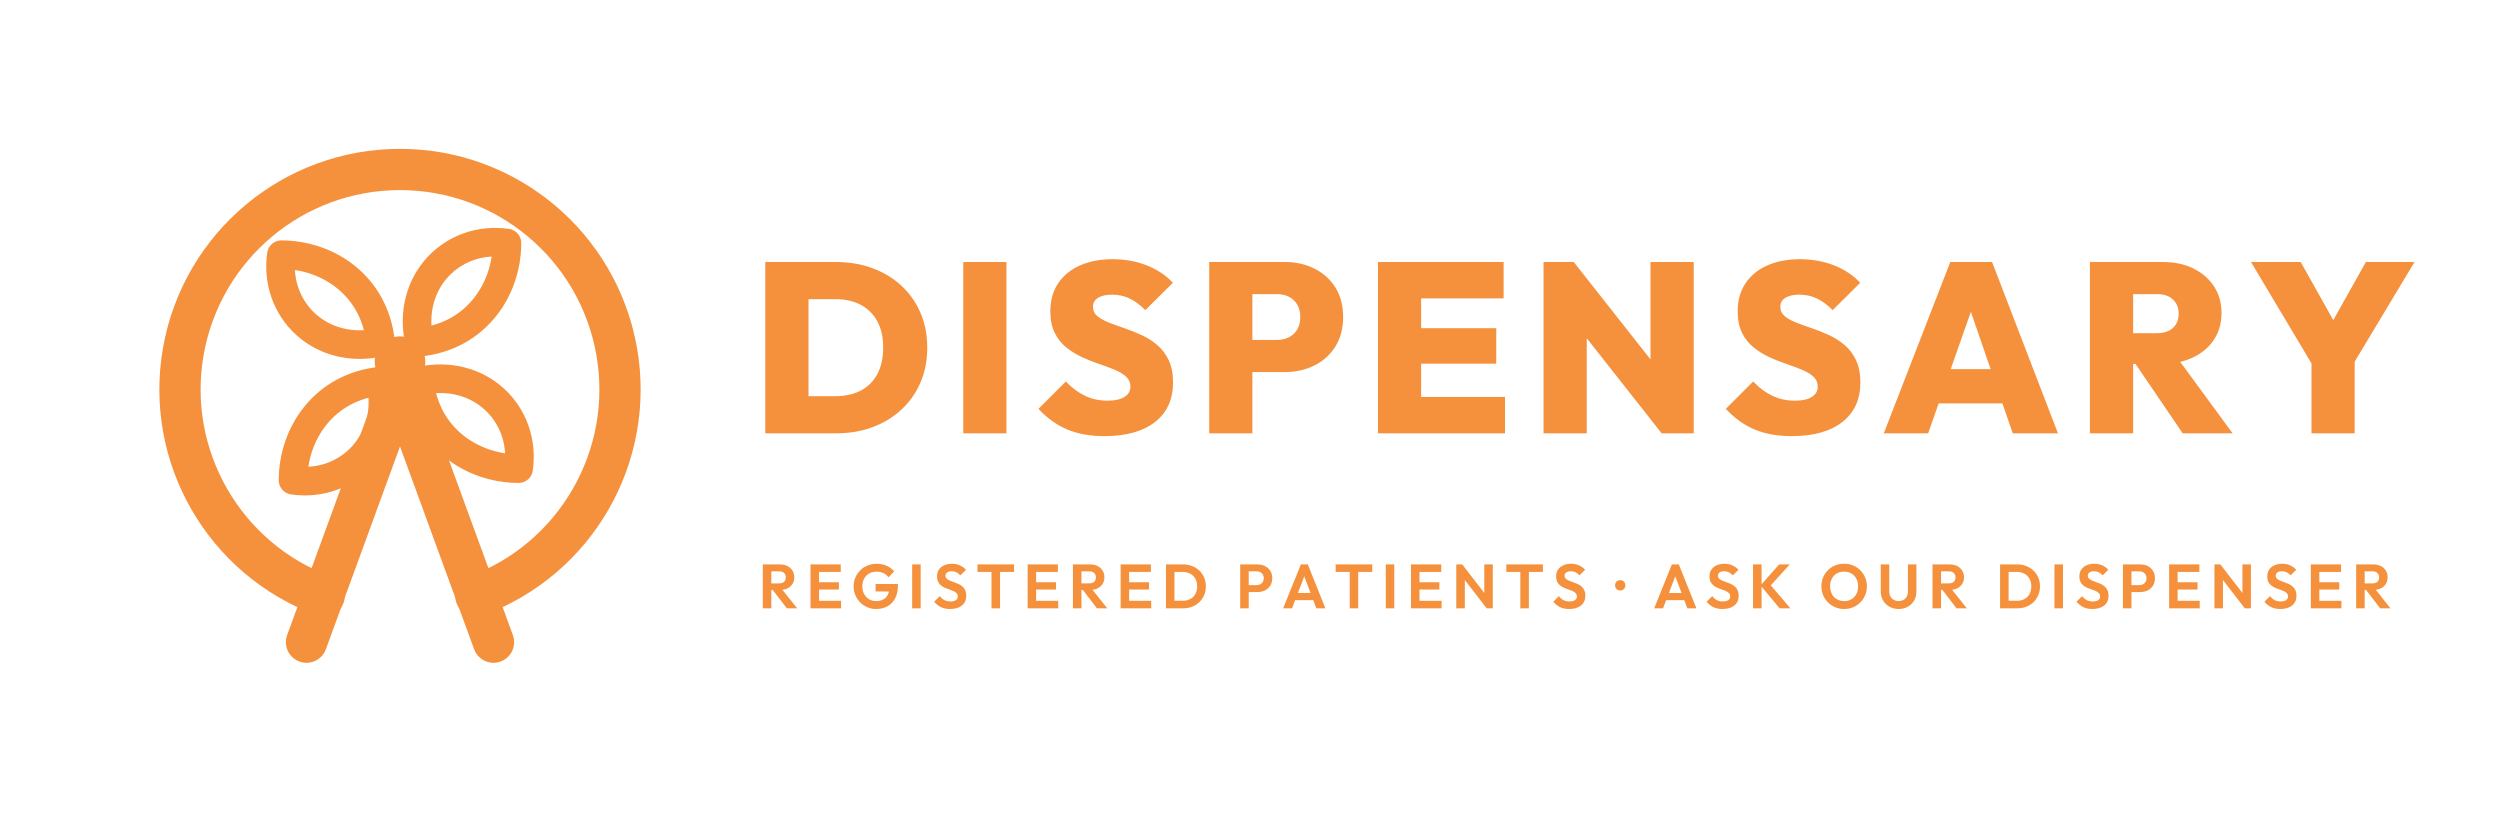
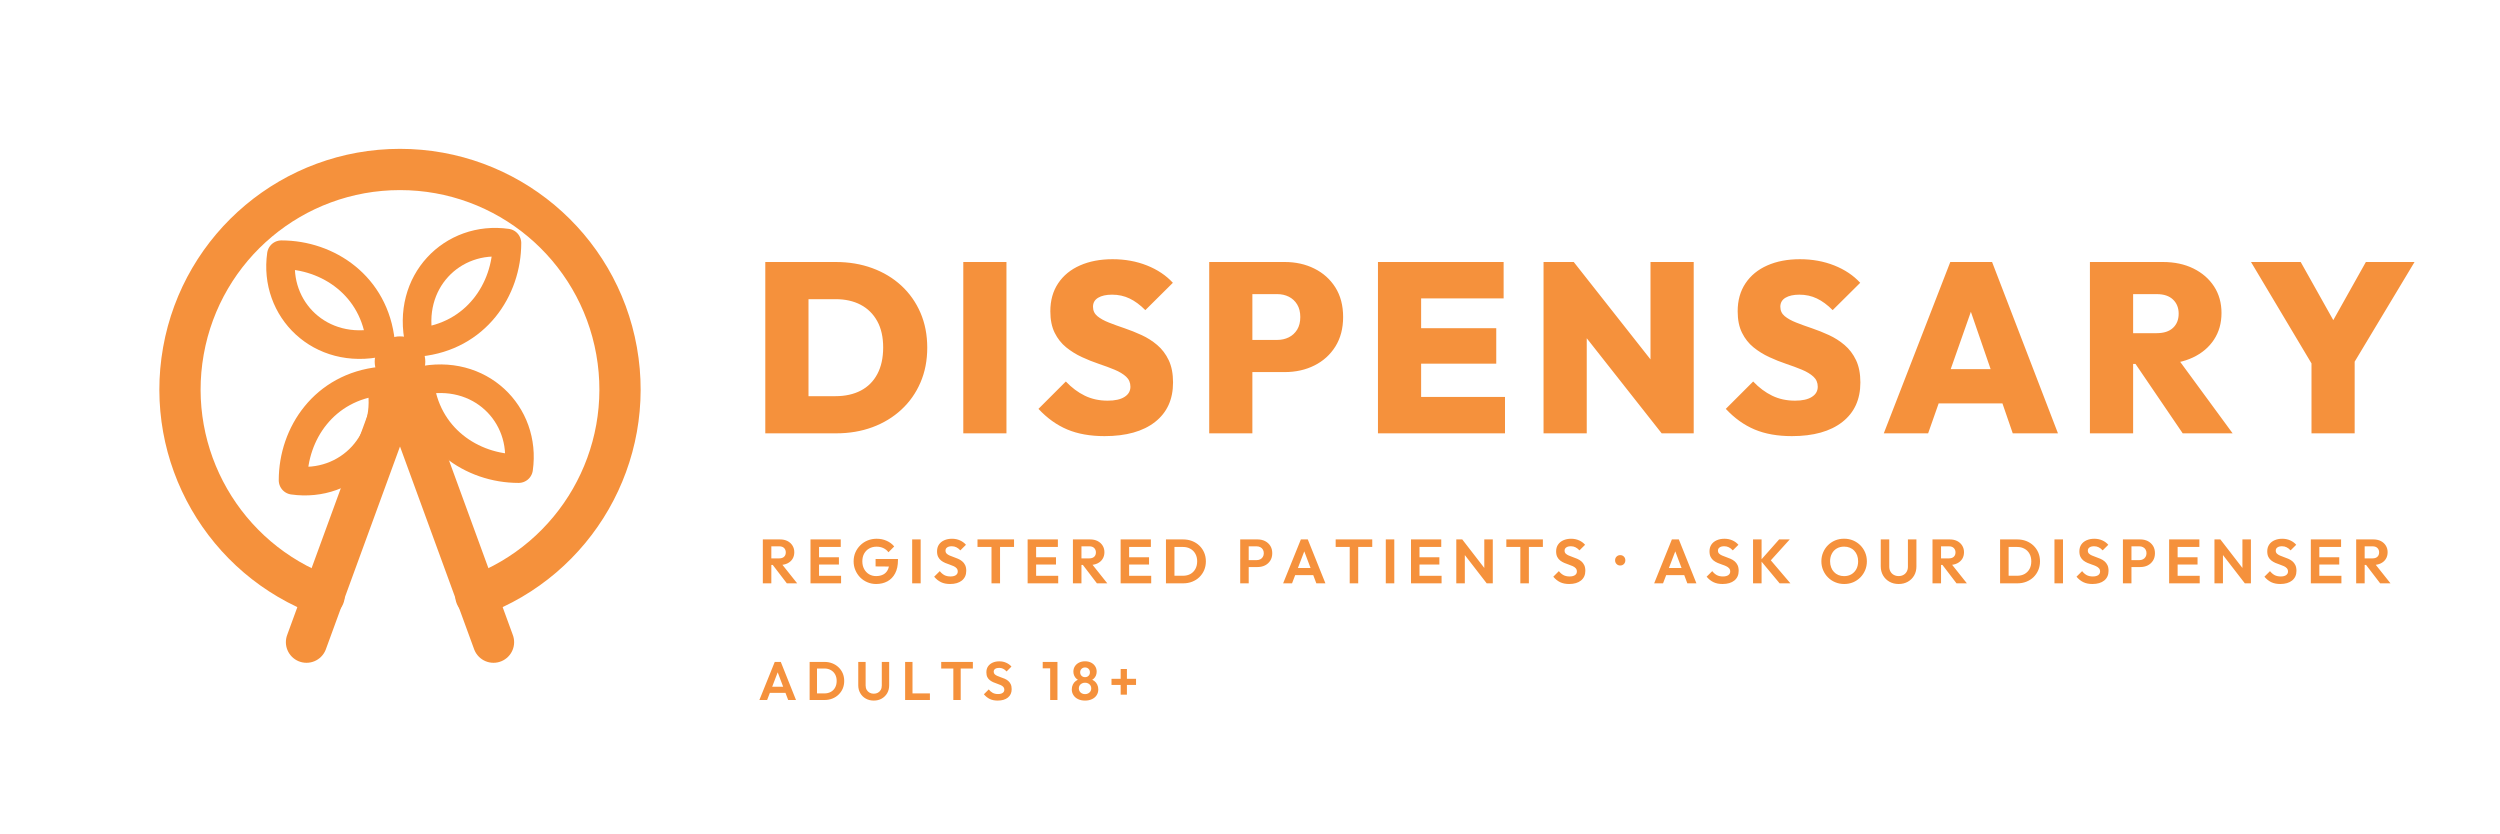
<svg xmlns="http://www.w3.org/2000/svg" viewBox="0 0 600 200" width="600mm" height="200mm" color="#f5913c">
  <g transform="translate(30 34) scale(1.32)">
    <g fill="none" stroke="currentColor" stroke-linecap="round" stroke-linejoin="round">
      <path d="M 36.2 82.6 A 40 40 0 1 1 63.8 82.6" stroke-width="7.5" />
      <path d="M 33 91 L 50 44.5 L 67 91" stroke-width="7.5" />
      <g transform="translate(50 40)">
        <path d="M5 0 C 11 -9.5, 23 -9.5, 29 -1.5 C 23 4.5, 13 6.5, 5 0 Z" transform="rotate(-45)" stroke-width="5.2" />
        <path d="M5 0 C 11 -9.5, 23 -9.5, 29 -1.5 C 23 4.5, 13 6.5, 5 0 Z" transform="rotate(45)" stroke-width="5.2" />
        <path d="M5 0 C 11 -9.5, 23 -9.5, 29 -1.5 C 23 4.5, 13 6.5, 5 0 Z" transform="rotate(135)" stroke-width="5.2" />
        <path d="M5 0 C 11 -9.5, 23 -9.5, 29 -1.5 C 23 4.5, 13 6.5, 5 0 Z" transform="rotate(225)" stroke-width="5.2" />
        <circle r="4.6" fill="currentColor" stroke="none" />
      </g>
    </g>
  </g>
  <path d="M10.64 0V-8.92H20.53Q24.01 -8.92 26.59 -10.26Q29.16 -11.6 30.56 -14.23Q31.96 -16.86 31.96 -20.62Q31.96 -24.36 30.53 -26.94Q29.1 -29.52 26.55 -30.86Q24 -32.2 20.53 -32.2H10.21V-41.12H20.58Q25.33 -41.12 29.34 -39.65Q33.35 -38.18 36.32 -35.45Q39.28 -32.71 40.91 -28.94Q42.54 -25.17 42.54 -20.56Q42.54 -15.96 40.91 -12.19Q39.28 -8.41 36.32 -5.68Q33.36 -2.94 29.38 -1.47Q25.39 0 20.69 0ZM3.67 0V-41.12H14.04V0ZM51.19 0V-41.12H61.55V0ZM85.09 0.67Q79.93 0.67 76.15 -0.92Q72.37 -2.51 69.23 -5.87L75.8 -12.44Q77.91 -10.22 80.36 -9.03Q82.81 -7.84 85.84 -7.84Q88.47 -7.84 89.88 -8.74Q91.3 -9.63 91.3 -11.19Q91.3 -12.66 90.25 -13.61Q89.21 -14.56 87.5 -15.27Q85.79 -15.98 83.73 -16.67Q81.67 -17.36 79.63 -18.31Q77.59 -19.26 75.88 -20.64Q74.17 -22.03 73.13 -24.12Q72.08 -26.22 72.08 -29.3Q72.08 -33.2 73.96 -36.01Q75.84 -38.82 79.2 -40.3Q82.57 -41.79 87.02 -41.79Q91.5 -41.79 95.27 -40.29Q99.04 -38.79 101.49 -36.13L94.88 -29.57Q93.01 -31.45 91.1 -32.36Q89.19 -33.28 86.89 -33.28Q84.79 -33.28 83.55 -32.54Q82.32 -31.8 82.32 -30.38Q82.32 -29 83.36 -28.13Q84.41 -27.26 86.12 -26.59Q87.83 -25.91 89.89 -25.22Q91.95 -24.52 93.99 -23.58Q96.02 -22.65 97.73 -21.2Q99.44 -19.75 100.49 -17.56Q101.53 -15.37 101.53 -12.21Q101.53 -6.1 97.2 -2.72Q92.86 0.67 85.09 0.67ZM118.4 -14.7V-22.42H126.55Q128.06 -22.42 129.31 -23.04Q130.56 -23.66 131.32 -24.89Q132.07 -26.12 132.07 -27.91Q132.07 -29.7 131.32 -30.93Q130.56 -32.17 129.31 -32.79Q128.06 -33.41 126.55 -33.41H118.4V-41.12H128.33Q132.29 -41.12 135.46 -39.53Q138.64 -37.95 140.5 -35Q142.35 -32.05 142.35 -27.92Q142.35 -23.82 140.5 -20.85Q138.64 -17.88 135.46 -16.29Q132.29 -14.7 128.33 -14.7ZM110.21 0V-41.12H120.57V0ZM150.71 0V-41.12H161.07V0ZM158.9 0V-8.74H181.2V0ZM158.9 -16.72V-25.23H179.1V-16.72ZM158.9 -32.38V-41.12H180.87V-32.38ZM190.45 0V-41.12H197.7L200.82 -32.68V0ZM218.8 0 194.76 -30.51 197.7 -41.12 221.74 -10.61ZM218.8 0 216.12 -8.66V-41.12H226.49V0ZM250.05 0.67Q244.89 0.67 241.11 -0.92Q237.33 -2.51 234.19 -5.87L240.76 -12.44Q242.87 -10.22 245.32 -9.03Q247.77 -7.84 250.8 -7.84Q253.43 -7.84 254.84 -8.74Q256.26 -9.63 256.26 -11.19Q256.26 -12.66 255.21 -13.61Q254.17 -14.56 252.46 -15.27Q250.75 -15.98 248.69 -16.67Q246.63 -17.36 244.59 -18.31Q242.55 -19.26 240.84 -20.64Q239.13 -22.03 238.09 -24.12Q237.04 -26.22 237.04 -29.3Q237.04 -33.2 238.92 -36.01Q240.8 -38.82 244.16 -40.3Q247.53 -41.79 251.98 -41.79Q256.46 -41.79 260.23 -40.29Q264 -38.79 266.45 -36.13L259.84 -29.57Q257.97 -31.45 256.06 -32.36Q254.15 -33.28 251.85 -33.28Q249.75 -33.28 248.51 -32.54Q247.28 -31.8 247.28 -30.38Q247.28 -29 248.32 -28.13Q249.37 -27.26 251.08 -26.59Q252.79 -25.91 254.85 -25.22Q256.91 -24.52 258.95 -23.58Q260.98 -22.65 262.69 -21.2Q264.4 -19.75 265.45 -17.56Q266.49 -15.37 266.49 -12.21Q266.49 -6.1 262.16 -2.72Q257.82 0.67 250.05 0.67ZM272.11 0 288.07 -41.12H298.1L313.91 0H303.06L291.16 -34.54H294.9L282.75 0ZM281.82 -7.18V-15.41H304.51V-7.18ZM329.77 -16.66V-24.04H337.6Q340.16 -24.04 341.52 -25.31Q342.88 -26.58 342.88 -28.72Q342.88 -30.8 341.53 -32.1Q340.17 -33.41 337.62 -33.41H329.77V-41.12H339.08Q343.26 -41.12 346.42 -39.56Q349.58 -38 351.37 -35.26Q353.16 -32.51 353.16 -28.88Q353.16 -25.22 351.35 -22.48Q349.54 -19.73 346.29 -18.2Q343.04 -16.66 338.65 -16.66ZM321.58 0V-41.12H331.95V0ZM343.85 0 331.86 -17.63 341.24 -19.89 355.83 0ZM375.99 -14.72 360.24 -41.12H372.17L384.18 -19.69H375.8L387.81 -41.12H399.49L383.63 -14.72ZM374.76 0V-18.94H385.12V0Z" transform="translate(180.00 104.00)" fill="currentColor" />
-   <path d="M2.57 -4.41V-5.99H5.02Q5.77 -5.99 6.18 -6.38Q6.59 -6.76 6.59 -7.44Q6.59 -8.05 6.19 -8.47Q5.78 -8.88 5.03 -8.88H2.57V-10.54H5.21Q6.22 -10.54 7 -10.15Q7.77 -9.75 8.2 -9.05Q8.63 -8.36 8.63 -7.47Q8.63 -6.54 8.2 -5.86Q7.77 -5.17 6.99 -4.79Q6.21 -4.41 5.17 -4.41ZM1.08 0V-10.54H3.12V0ZM6.84 0 3.35 -4.56 5.23 -5.14 9.32 0ZM12.52 0V-10.54H14.57V0ZM14.02 0V-1.8H19.86V0ZM14.02 -4.51V-6.25H19.34V-4.51ZM14.02 -8.74V-10.54H19.78V-8.74ZM28.27 0.16Q27.15 0.16 26.17 -0.26Q25.18 -0.68 24.44 -1.42Q23.71 -2.17 23.29 -3.16Q22.87 -4.14 22.87 -5.28Q22.87 -6.43 23.29 -7.41Q23.72 -8.39 24.47 -9.13Q25.22 -9.88 26.23 -10.29Q27.23 -10.7 28.39 -10.7Q29.7 -10.7 30.79 -10.21Q31.89 -9.73 32.61 -8.85L31.23 -7.46Q30.74 -8.12 30 -8.46Q29.27 -8.8 28.38 -8.8Q27.37 -8.8 26.6 -8.36Q25.83 -7.92 25.39 -7.13Q24.96 -6.34 24.96 -5.29Q24.96 -4.24 25.39 -3.44Q25.82 -2.64 26.56 -2.19Q27.31 -1.74 28.26 -1.74Q29.25 -1.74 29.96 -2.11Q30.66 -2.47 31.04 -3.19Q31.42 -3.9 31.42 -4.93L32.74 -4.02L28.14 -4.06V-5.84H33.51V-5.55Q33.51 -3.66 32.83 -2.39Q32.16 -1.12 30.98 -0.48Q29.8 0.16 28.27 0.16ZM36.92 0V-10.54H38.96V0ZM46.02 0.16Q44.74 0.16 43.84 -0.28Q42.93 -0.72 42.2 -1.59L43.55 -2.93Q44.02 -2.32 44.63 -1.98Q45.24 -1.65 46.12 -1.65Q46.93 -1.65 47.4 -1.96Q47.86 -2.28 47.86 -2.83Q47.86 -3.31 47.59 -3.61Q47.32 -3.92 46.88 -4.12Q46.44 -4.33 45.91 -4.5Q45.37 -4.68 44.84 -4.9Q44.31 -5.13 43.87 -5.47Q43.43 -5.81 43.16 -6.34Q42.89 -6.87 42.89 -7.68Q42.89 -8.63 43.35 -9.31Q43.82 -9.99 44.63 -10.34Q45.44 -10.7 46.47 -10.7Q47.54 -10.7 48.41 -10.3Q49.28 -9.9 49.83 -9.25L48.48 -7.91Q48.02 -8.41 47.53 -8.65Q47.04 -8.9 46.42 -8.9Q45.72 -8.9 45.32 -8.62Q44.92 -8.35 44.92 -7.85Q44.92 -7.41 45.19 -7.14Q45.46 -6.87 45.9 -6.68Q46.35 -6.48 46.88 -6.3Q47.41 -6.12 47.94 -5.89Q48.47 -5.66 48.91 -5.3Q49.36 -4.94 49.63 -4.38Q49.9 -3.82 49.9 -2.99Q49.9 -1.53 48.86 -0.68Q47.82 0.16 46.02 0.16ZM55.96 0V-10.32H58.01V0ZM52.6 -8.73V-10.54H61.37V-8.73ZM64.63 0V-10.54H66.67V0ZM66.12 0V-1.8H71.97V0ZM66.12 -4.51V-6.25H71.44V-4.51ZM66.12 -8.74V-10.54H71.89V-8.74ZM77 -4.41V-5.99H79.44Q80.19 -5.99 80.61 -6.38Q81.02 -6.76 81.02 -7.44Q81.02 -8.05 80.61 -8.47Q80.21 -8.88 79.46 -8.88H77V-10.54H79.63Q80.65 -10.54 81.42 -10.15Q82.2 -9.75 82.63 -9.05Q83.06 -8.36 83.06 -7.47Q83.06 -6.54 82.62 -5.86Q82.19 -5.17 81.41 -4.79Q80.63 -4.41 79.59 -4.41ZM75.5 0V-10.54H77.55V0ZM81.26 0 77.78 -4.56 79.66 -5.14 83.75 0ZM86.95 0V-10.54H88.99V0ZM88.45 0V-1.8H94.29V0ZM88.45 -4.51V-6.25H93.77V-4.51ZM88.45 -8.74V-10.54H94.21V-8.74ZM99.22 0V-1.82H101.91Q102.93 -1.82 103.7 -2.24Q104.46 -2.67 104.89 -3.45Q105.32 -4.23 105.32 -5.29Q105.32 -6.33 104.88 -7.1Q104.45 -7.88 103.68 -8.3Q102.92 -8.73 101.91 -8.73H99.18V-10.54H101.94Q103.11 -10.54 104.11 -10.15Q105.11 -9.76 105.85 -9.05Q106.59 -8.34 107 -7.38Q107.41 -6.42 107.41 -5.27Q107.41 -4.14 107 -3.17Q106.59 -2.21 105.85 -1.49Q105.12 -0.78 104.12 -0.39Q103.13 0 101.97 0ZM97.83 0V-10.54H99.87V0ZM117.15 -3.91V-5.57H119.6Q120.08 -5.57 120.47 -5.77Q120.86 -5.97 121.08 -6.34Q121.31 -6.71 121.31 -7.23Q121.31 -7.75 121.08 -8.12Q120.86 -8.49 120.47 -8.68Q120.08 -8.88 119.6 -8.88H117.15V-10.54H119.81Q120.81 -10.54 121.61 -10.14Q122.41 -9.73 122.88 -8.99Q123.34 -8.25 123.34 -7.23Q123.34 -6.21 122.88 -5.47Q122.41 -4.72 121.61 -4.31Q120.81 -3.91 119.81 -3.91ZM115.65 0V-10.54H117.69V0ZM125.95 0 130.21 -10.54H131.87L136.1 0H133.92L130.66 -8.65H131.4L128.09 0ZM128.21 -1.97V-3.68H133.88V-1.97ZM141.93 0V-10.32H143.97V0ZM138.56 -8.73V-10.54H147.34V-8.73ZM150.59 0V-10.54H152.63V0ZM156.64 0V-10.54H158.68V0ZM158.13 0V-1.8H163.98V0ZM158.13 -4.51V-6.25H163.45V-4.51ZM158.13 -8.74V-10.54H163.9V-8.74ZM167.51 0V-10.54H168.94L169.56 -8.5V0ZM174.81 0 168.54 -8.1 168.94 -10.54 175.2 -2.44ZM174.81 0 174.23 -1.98V-10.54H176.27V0ZM182.88 0V-10.32H184.93V0ZM179.52 -8.73V-10.54H188.29V-8.73ZM194.6 0.16Q193.33 0.16 192.42 -0.28Q191.52 -0.72 190.79 -1.59L192.13 -2.93Q192.6 -2.32 193.22 -1.98Q193.83 -1.65 194.71 -1.65Q195.51 -1.65 195.98 -1.96Q196.45 -2.28 196.45 -2.83Q196.45 -3.31 196.18 -3.61Q195.91 -3.92 195.47 -4.12Q195.02 -4.33 194.49 -4.5Q193.96 -4.68 193.43 -4.9Q192.9 -5.13 192.45 -5.47Q192.01 -5.81 191.74 -6.34Q191.47 -6.87 191.47 -7.68Q191.47 -8.63 191.94 -9.31Q192.41 -9.99 193.22 -10.34Q194.03 -10.7 195.05 -10.7Q196.13 -10.7 197 -10.3Q197.87 -9.9 198.42 -9.25L197.07 -7.91Q196.61 -8.41 196.12 -8.65Q195.63 -8.9 195.01 -8.9Q194.31 -8.9 193.91 -8.62Q193.5 -8.35 193.5 -7.85Q193.5 -7.41 193.77 -7.14Q194.04 -6.87 194.49 -6.68Q194.93 -6.48 195.46 -6.3Q195.99 -6.12 196.53 -5.89Q197.06 -5.66 197.5 -5.3Q197.94 -4.94 198.21 -4.38Q198.48 -3.82 198.48 -2.99Q198.48 -1.53 197.44 -0.68Q196.4 0.16 194.6 0.16ZM206.85 -4.28Q206.32 -4.28 205.97 -4.64Q205.62 -5 205.62 -5.52Q205.62 -6.06 205.97 -6.41Q206.32 -6.77 206.85 -6.77Q207.39 -6.77 207.74 -6.41Q208.08 -6.06 208.08 -5.52Q208.08 -5 207.74 -4.64Q207.39 -4.28 206.85 -4.28ZM215 0 219.25 -10.54H220.92L225.14 0H222.96L219.7 -8.65H220.44L217.13 0ZM217.25 -1.97V-3.68H222.92V-1.97ZM231.41 0.16Q230.13 0.16 229.23 -0.28Q228.32 -0.72 227.59 -1.59L228.94 -2.93Q229.41 -2.32 230.02 -1.98Q230.63 -1.65 231.51 -1.65Q232.32 -1.65 232.78 -1.96Q233.25 -2.28 233.25 -2.83Q233.25 -3.31 232.98 -3.61Q232.71 -3.92 232.27 -4.12Q231.83 -4.33 231.29 -4.5Q230.76 -4.68 230.23 -4.9Q229.7 -5.13 229.26 -5.47Q228.82 -5.81 228.55 -6.34Q228.28 -6.87 228.28 -7.68Q228.28 -8.63 228.74 -9.31Q229.21 -9.99 230.02 -10.34Q230.83 -10.7 231.85 -10.7Q232.93 -10.7 233.8 -10.3Q234.67 -9.9 235.22 -9.25L233.87 -7.91Q233.41 -8.41 232.92 -8.65Q232.43 -8.9 231.81 -8.9Q231.11 -8.9 230.71 -8.62Q230.31 -8.35 230.31 -7.85Q230.31 -7.41 230.58 -7.14Q230.85 -6.87 231.29 -6.68Q231.73 -6.48 232.27 -6.3Q232.8 -6.12 233.33 -5.89Q233.86 -5.66 234.3 -5.3Q234.74 -4.94 235.01 -4.38Q235.28 -3.82 235.28 -2.99Q235.28 -1.53 234.25 -0.68Q233.21 0.16 231.41 0.16ZM245.11 0 240.53 -5.5 244.99 -10.54H247.54L242.58 -5.06V-6.01L247.7 0ZM238.73 0V-10.54H240.78V0ZM260.61 0.16Q259.45 0.16 258.46 -0.26Q257.46 -0.67 256.72 -1.42Q255.97 -2.16 255.55 -3.16Q255.13 -4.15 255.13 -5.29Q255.13 -6.43 255.55 -7.41Q255.96 -8.4 256.7 -9.14Q257.44 -9.88 258.43 -10.3Q259.42 -10.71 260.58 -10.71Q261.74 -10.71 262.73 -10.3Q263.72 -9.88 264.47 -9.14Q265.21 -8.4 265.63 -7.41Q266.05 -6.42 266.05 -5.27Q266.05 -4.13 265.63 -3.14Q265.21 -2.15 264.47 -1.41Q263.73 -0.67 262.75 -0.25Q261.76 0.16 260.61 0.16ZM260.58 -1.73Q261.59 -1.73 262.35 -2.18Q263.1 -2.63 263.53 -3.43Q263.95 -4.23 263.95 -5.29Q263.95 -6.07 263.71 -6.72Q263.47 -7.36 263.02 -7.83Q262.57 -8.31 261.95 -8.56Q261.34 -8.81 260.58 -8.81Q259.59 -8.81 258.83 -8.37Q258.07 -7.93 257.65 -7.13Q257.22 -6.34 257.22 -5.29Q257.22 -4.5 257.47 -3.84Q257.71 -3.18 258.16 -2.72Q258.6 -2.25 259.22 -1.99Q259.84 -1.73 260.58 -1.73ZM273.68 0.16Q272.43 0.16 271.46 -0.39Q270.49 -0.94 269.93 -1.9Q269.38 -2.86 269.38 -4.08V-10.54H271.42V-4.02Q271.42 -3.32 271.72 -2.81Q272.02 -2.29 272.53 -2.02Q273.04 -1.74 273.68 -1.74Q274.32 -1.74 274.82 -2.02Q275.32 -2.29 275.61 -2.8Q275.9 -3.31 275.9 -4V-10.54H277.94V-4.06Q277.94 -2.84 277.4 -1.89Q276.85 -0.94 275.89 -0.39Q274.93 0.16 273.68 0.16ZM283.3 -4.41V-5.99H285.75Q286.5 -5.99 286.91 -6.38Q287.32 -6.76 287.32 -7.44Q287.32 -8.05 286.91 -8.47Q286.51 -8.88 285.76 -8.88H283.3V-10.54H285.93Q286.95 -10.54 287.73 -10.15Q288.5 -9.75 288.93 -9.05Q289.36 -8.36 289.36 -7.47Q289.36 -6.54 288.93 -5.86Q288.49 -5.17 287.71 -4.79Q286.93 -4.41 285.9 -4.41ZM281.8 0V-10.54H283.85V0ZM287.56 0 284.08 -4.56 285.96 -5.14 290.05 0ZM299.41 0V-1.82H302.11Q303.13 -1.82 303.89 -2.24Q304.66 -2.67 305.09 -3.45Q305.51 -4.23 305.51 -5.29Q305.51 -6.33 305.08 -7.1Q304.65 -7.88 303.88 -8.3Q303.12 -8.73 302.11 -8.73H299.38V-10.54H302.14Q303.31 -10.54 304.31 -10.15Q305.3 -9.76 306.04 -9.05Q306.78 -8.34 307.19 -7.38Q307.6 -6.42 307.6 -5.27Q307.6 -4.14 307.19 -3.17Q306.78 -2.21 306.05 -1.49Q305.31 -0.78 304.32 -0.39Q303.33 0 302.17 0ZM298.02 0V-10.54H300.07V0ZM311.07 0V-10.54H313.12V0ZM320.18 0.16Q318.9 0.16 318 -0.28Q317.09 -0.72 316.36 -1.59L317.71 -2.93Q318.18 -2.32 318.79 -1.98Q319.4 -1.65 320.28 -1.65Q321.09 -1.65 321.56 -1.96Q322.02 -2.28 322.02 -2.83Q322.02 -3.31 321.75 -3.61Q321.48 -3.92 321.04 -4.12Q320.6 -4.33 320.06 -4.5Q319.53 -4.68 319 -4.9Q318.47 -5.13 318.03 -5.47Q317.59 -5.81 317.32 -6.34Q317.05 -6.87 317.05 -7.68Q317.05 -8.63 317.51 -9.31Q317.98 -9.99 318.79 -10.34Q319.6 -10.7 320.62 -10.7Q321.7 -10.7 322.57 -10.3Q323.44 -9.9 323.99 -9.25L322.64 -7.91Q322.18 -8.41 321.69 -8.65Q321.2 -8.9 320.58 -8.9Q319.88 -8.9 319.48 -8.62Q319.08 -8.35 319.08 -7.85Q319.08 -7.41 319.35 -7.14Q319.62 -6.87 320.06 -6.68Q320.5 -6.48 321.04 -6.3Q321.57 -6.12 322.1 -5.89Q322.63 -5.66 323.07 -5.3Q323.51 -4.94 323.78 -4.38Q324.05 -3.82 324.05 -2.99Q324.05 -1.53 323.02 -0.68Q321.98 0.16 320.18 0.16ZM329 -3.91V-5.57H331.45Q331.94 -5.57 332.32 -5.77Q332.71 -5.97 332.93 -6.34Q333.16 -6.71 333.16 -7.23Q333.16 -7.75 332.93 -8.12Q332.71 -8.49 332.32 -8.68Q331.94 -8.88 331.45 -8.88H329V-10.54H331.67Q332.67 -10.54 333.47 -10.14Q334.26 -9.73 334.73 -8.99Q335.19 -8.25 335.19 -7.23Q335.19 -6.21 334.73 -5.47Q334.26 -4.72 333.47 -4.31Q332.67 -3.91 331.67 -3.91ZM327.5 0V-10.54H329.55V0ZM338.59 0V-10.54H340.63V0ZM340.09 0V-1.8H345.93V0ZM340.09 -4.51V-6.25H345.41V-4.51ZM340.09 -8.74V-10.54H345.85V-8.74ZM349.47 0V-10.54H350.89L351.51 -8.5V0ZM356.76 0 350.5 -8.1 350.89 -10.54 357.15 -2.44ZM356.76 0 356.18 -1.98V-10.54H358.22V0ZM365.27 0.16Q364 0.16 363.09 -0.28Q362.19 -0.72 361.46 -1.59L362.8 -2.93Q363.28 -2.32 363.89 -1.98Q364.5 -1.65 365.38 -1.65Q366.19 -1.65 366.65 -1.96Q367.12 -2.28 367.12 -2.83Q367.12 -3.31 366.85 -3.61Q366.58 -3.92 366.14 -4.12Q365.69 -4.33 365.16 -4.5Q364.63 -4.68 364.1 -4.9Q363.57 -5.13 363.13 -5.47Q362.68 -5.81 362.41 -6.34Q362.14 -6.87 362.14 -7.68Q362.14 -8.63 362.61 -9.31Q363.08 -9.99 363.89 -10.34Q364.7 -10.7 365.72 -10.7Q366.8 -10.7 367.67 -10.3Q368.54 -9.9 369.09 -9.25L367.74 -7.91Q367.28 -8.41 366.79 -8.65Q366.3 -8.9 365.68 -8.9Q364.98 -8.9 364.58 -8.62Q364.18 -8.35 364.18 -7.85Q364.18 -7.41 364.45 -7.14Q364.72 -6.87 365.16 -6.68Q365.6 -6.48 366.13 -6.3Q366.67 -6.12 367.2 -5.89Q367.73 -5.66 368.17 -5.3Q368.61 -4.94 368.88 -4.38Q369.15 -3.82 369.15 -2.99Q369.15 -1.53 368.11 -0.68Q367.07 0.16 365.27 0.16ZM372.6 0V-10.54H374.64V0ZM374.1 0V-1.8H379.94V0ZM374.1 -4.51V-6.25H379.42V-4.51ZM374.1 -8.74V-10.54H379.86V-8.74ZM384.97 -4.41V-5.99H387.42Q388.17 -5.99 388.58 -6.38Q388.99 -6.76 388.99 -7.44Q388.99 -8.05 388.59 -8.47Q388.18 -8.88 387.43 -8.88H384.97V-10.54H387.61Q388.63 -10.54 389.4 -10.15Q390.17 -9.75 390.6 -9.05Q391.03 -8.36 391.03 -7.47Q391.03 -6.54 390.6 -5.86Q390.17 -5.17 389.39 -4.79Q388.61 -4.41 387.57 -4.41ZM383.48 0V-10.54H385.52V0ZM389.24 0 385.75 -4.56 387.63 -5.14 391.72 0Z" transform="translate(182.00 146.00)" fill="currentColor" />
+   <path d="M2.57 -4.41V-5.99H5.02Q5.77 -5.99 6.18 -6.38Q6.59 -6.76 6.59 -7.44Q6.59 -8.05 6.19 -8.47Q5.78 -8.88 5.03 -8.88H2.57V-10.54H5.21Q6.22 -10.54 7 -10.15Q7.77 -9.75 8.2 -9.05Q8.63 -8.36 8.63 -7.47Q8.63 -6.54 8.2 -5.86Q7.77 -5.17 6.99 -4.79Q6.21 -4.41 5.17 -4.41ZM1.08 0V-10.54H3.12V0ZM6.84 0 3.35 -4.56 5.23 -5.14 9.32 0ZM12.52 0V-10.54H14.57V0ZM14.02 0V-1.8H19.86V0ZM14.02 -4.51V-6.25H19.34V-4.51ZM14.02 -8.74V-10.54H19.78V-8.74ZM28.27 0.16Q27.15 0.16 26.17 -0.26Q25.18 -0.68 24.44 -1.42Q23.71 -2.17 23.29 -3.16Q22.87 -4.14 22.87 -5.28Q22.87 -6.43 23.29 -7.41Q23.72 -8.39 24.47 -9.13Q25.22 -9.88 26.23 -10.29Q27.23 -10.7 28.39 -10.7Q29.7 -10.7 30.79 -10.21Q31.89 -9.73 32.61 -8.85L31.23 -7.46Q30.74 -8.12 30 -8.46Q29.27 -8.8 28.38 -8.8Q27.37 -8.8 26.6 -8.36Q25.83 -7.92 25.39 -7.13Q24.96 -6.34 24.96 -5.29Q24.96 -4.24 25.39 -3.44Q25.82 -2.64 26.56 -2.19Q27.31 -1.74 28.26 -1.74Q29.25 -1.74 29.96 -2.11Q30.66 -2.47 31.04 -3.19Q31.42 -3.9 31.42 -4.93L32.74 -4.02L28.14 -4.06V-5.84H33.51V-5.55Q33.51 -3.66 32.83 -2.39Q32.16 -1.12 30.98 -0.48Q29.8 0.16 28.27 0.16ZM36.92 0V-10.54H38.96V0ZM46.02 0.16Q44.74 0.16 43.84 -0.28Q42.93 -0.72 42.2 -1.59L43.55 -2.93Q44.02 -2.32 44.63 -1.98Q45.24 -1.65 46.12 -1.65Q46.93 -1.65 47.4 -1.96Q47.86 -2.28 47.86 -2.83Q47.86 -3.31 47.59 -3.61Q47.32 -3.92 46.88 -4.12Q46.44 -4.33 45.91 -4.5Q45.37 -4.68 44.84 -4.9Q44.31 -5.13 43.87 -5.47Q43.43 -5.81 43.16 -6.34Q42.89 -6.87 42.89 -7.68Q42.89 -8.63 43.35 -9.31Q43.82 -9.99 44.63 -10.34Q45.44 -10.7 46.47 -10.7Q47.54 -10.7 48.41 -10.3Q49.28 -9.9 49.83 -9.25L48.48 -7.91Q48.02 -8.41 47.53 -8.65Q47.04 -8.9 46.42 -8.9Q45.72 -8.9 45.32 -8.62Q44.92 -8.35 44.92 -7.85Q44.92 -7.41 45.19 -7.14Q45.46 -6.87 45.9 -6.68Q46.35 -6.48 46.88 -6.3Q47.41 -6.12 47.94 -5.89Q48.47 -5.66 48.91 -5.3Q49.36 -4.94 49.63 -4.38Q49.9 -3.82 49.9 -2.99Q49.9 -1.53 48.86 -0.68Q47.82 0.16 46.02 0.16ZM55.96 0V-10.32H58.01V0ZM52.6 -8.73V-10.54H61.37V-8.73ZM64.63 0V-10.54H66.67V0ZM66.12 0V-1.8H71.97V0ZM66.12 -4.51V-6.25H71.44V-4.51ZM66.12 -8.74V-10.54H71.89V-8.74ZM77 -4.41V-5.99H79.44Q80.19 -5.99 80.61 -6.38Q81.02 -6.76 81.02 -7.44Q81.02 -8.05 80.61 -8.47Q80.21 -8.88 79.46 -8.88H77V-10.54H79.63Q80.65 -10.54 81.42 -10.15Q82.2 -9.75 82.63 -9.05Q83.06 -8.36 83.06 -7.47Q83.06 -6.54 82.62 -5.86Q82.19 -5.17 81.41 -4.79Q80.63 -4.41 79.59 -4.41ZM75.5 0V-10.54H77.55V0ZM81.26 0 77.78 -4.56 79.66 -5.14 83.75 0ZM86.95 0V-10.54H88.99V0ZM88.45 0V-1.8H94.29V0ZM88.45 -4.51V-6.25H93.77V-4.51ZM88.45 -8.74V-10.54H94.21V-8.74ZM99.22 0V-1.82H101.91Q102.93 -1.82 103.7 -2.24Q104.46 -2.67 104.89 -3.45Q105.32 -4.23 105.32 -5.29Q105.32 -6.33 104.88 -7.1Q104.45 -7.88 103.68 -8.3Q102.92 -8.73 101.91 -8.73H99.18V-10.54H101.94Q103.11 -10.54 104.11 -10.15Q105.11 -9.76 105.85 -9.05Q106.59 -8.34 107 -7.38Q107.41 -6.42 107.41 -5.27Q107.41 -4.14 107 -3.17Q106.59 -2.21 105.85 -1.49Q105.12 -0.78 104.12 -0.39Q103.13 0 101.97 0ZM97.83 0V-10.54H99.87V0ZM117.15 -3.91V-5.57H119.6Q120.08 -5.57 120.47 -5.77Q120.86 -5.97 121.08 -6.34Q121.31 -6.71 121.31 -7.23Q121.31 -7.75 121.08 -8.12Q120.86 -8.49 120.47 -8.68Q120.08 -8.88 119.6 -8.88H117.15V-10.54H119.81Q120.81 -10.54 121.61 -10.14Q122.41 -9.73 122.88 -8.99Q123.34 -8.25 123.34 -7.23Q123.34 -6.21 122.88 -5.47Q122.41 -4.72 121.61 -4.31Q120.81 -3.91 119.81 -3.91ZM115.65 0V-10.54H117.69V0ZM125.95 0 130.21 -10.54H131.87L136.1 0H133.92L130.66 -8.65H131.4L128.09 0ZM128.21 -1.97V-3.68H133.88V-1.97ZM141.93 0V-10.32H143.97V0ZM138.56 -8.73V-10.54H147.34V-8.73ZM150.59 0V-10.54H152.63V0ZM156.64 0V-10.54H158.68V0ZM158.13 0V-1.8H163.98V0ZM158.13 -4.51V-6.25H163.45V-4.51ZM158.13 -8.74V-10.54H163.9V-8.74ZM167.51 0V-10.54H168.94L169.56 -8.5V0ZM174.81 0 168.54 -8.1 168.94 -10.54 175.2 -2.44ZM174.81 0 174.23 -1.98V-10.54H176.27V0ZM182.88 0V-10.32H184.93V0ZM179.52 -8.73V-10.54H188.29V-8.73ZM194.6 0.16Q193.33 0.16 192.42 -0.28Q191.52 -0.72 190.79 -1.59L192.13 -2.93Q192.6 -2.32 193.22 -1.98Q193.83 -1.65 194.71 -1.65Q195.51 -1.65 195.98 -1.96Q196.45 -2.28 196.45 -2.83Q196.45 -3.31 196.18 -3.61Q195.91 -3.92 195.47 -4.12Q195.02 -4.33 194.49 -4.5Q193.96 -4.68 193.43 -4.9Q192.9 -5.13 192.45 -5.47Q192.01 -5.81 191.74 -6.34Q191.47 -6.87 191.47 -7.68Q191.47 -8.63 191.94 -9.31Q192.41 -9.99 193.22 -10.34Q194.03 -10.7 195.05 -10.7Q196.13 -10.7 197 -10.3Q197.87 -9.9 198.42 -9.25L197.07 -7.91Q196.61 -8.41 196.12 -8.65Q195.63 -8.9 195.01 -8.9Q194.31 -8.9 193.91 -8.62Q193.5 -8.35 193.5 -7.85Q193.5 -7.41 193.77 -7.14Q194.04 -6.87 194.49 -6.68Q194.93 -6.48 195.46 -6.3Q195.99 -6.12 196.53 -5.89Q197.06 -5.66 197.5 -5.3Q197.94 -4.94 198.21 -4.38Q198.48 -3.82 198.48 -2.99Q198.48 -1.53 197.44 -0.68Q196.4 0.16 194.6 0.16ZM206.85 -4.28Q206.32 -4.28 205.97 -4.64Q205.62 -5 205.62 -5.52Q205.62 -6.06 205.97 -6.41Q206.32 -6.77 206.85 -6.77Q207.39 -6.77 207.74 -6.41Q208.08 -6.06 208.08 -5.52Q208.08 -5 207.74 -4.64Q207.39 -4.28 206.85 -4.28ZM215 0 219.25 -10.54H220.92L225.14 0H222.96L219.7 -8.65H220.44L217.13 0ZM217.25 -1.97V-3.68H222.92V-1.97ZM231.41 0.16Q230.13 0.16 229.23 -0.28Q228.32 -0.72 227.59 -1.59L228.94 -2.93Q229.41 -2.32 230.02 -1.98Q230.63 -1.65 231.51 -1.65Q232.32 -1.65 232.78 -1.96Q233.25 -2.28 233.25 -2.83Q233.25 -3.31 232.98 -3.61Q232.71 -3.92 232.27 -4.12Q231.83 -4.33 231.29 -4.5Q230.76 -4.68 230.23 -4.9Q229.7 -5.13 229.26 -5.47Q228.82 -5.81 228.55 -6.34Q228.28 -6.87 228.28 -7.68Q228.28 -8.63 228.74 -9.31Q229.21 -9.99 230.02 -10.34Q230.83 -10.7 231.85 -10.7Q232.93 -10.7 233.8 -10.3Q234.67 -9.9 235.22 -9.25L233.87 -7.91Q233.41 -8.41 232.92 -8.65Q232.43 -8.9 231.81 -8.9Q231.11 -8.9 230.71 -8.62Q230.31 -8.35 230.31 -7.85Q230.31 -7.41 230.58 -7.14Q230.85 -6.87 231.29 -6.68Q231.73 -6.48 232.27 -6.3Q232.8 -6.12 233.33 -5.89Q233.86 -5.66 234.3 -5.3Q234.74 -4.94 235.01 -4.38Q235.28 -3.82 235.28 -2.99Q235.28 -1.53 234.25 -0.68Q233.21 0.16 231.41 0.16ZM245.11 0 240.53 -5.5 244.99 -10.54H247.54L242.58 -5.06V-6.01L247.7 0ZM238.73 0V-10.54H240.78V0ZM260.61 0.16Q259.45 0.16 258.46 -0.26Q257.46 -0.67 256.72 -1.42Q255.97 -2.16 255.55 -3.16Q255.13 -4.15 255.13 -5.29Q255.13 -6.43 255.55 -7.41Q255.96 -8.4 256.7 -9.14Q257.44 -9.88 258.43 -10.3Q259.42 -10.71 260.58 -10.71Q261.74 -10.71 262.73 -10.3Q263.72 -9.88 264.47 -9.14Q265.21 -8.4 265.63 -7.41Q266.05 -6.42 266.05 -5.27Q266.05 -4.13 265.63 -3.14Q265.21 -2.15 264.47 -1.41Q263.73 -0.67 262.75 -0.25Q261.76 0.16 260.61 0.16ZM260.58 -1.73Q261.59 -1.73 262.35 -2.18Q263.1 -2.63 263.53 -3.43Q263.95 -4.23 263.95 -5.29Q263.95 -6.07 263.71 -6.72Q263.47 -7.36 263.02 -7.83Q262.57 -8.31 261.95 -8.56Q261.34 -8.81 260.58 -8.81Q259.59 -8.81 258.83 -8.37Q258.07 -7.93 257.65 -7.13Q257.22 -6.34 257.22 -5.29Q257.22 -4.5 257.47 -3.84Q257.71 -3.18 258.16 -2.72Q258.6 -2.25 259.22 -1.99Q259.84 -1.73 260.58 -1.73ZM273.68 0.16Q272.43 0.16 271.46 -0.39Q270.49 -0.94 269.93 -1.9Q269.38 -2.86 269.38 -4.08V-10.54H271.42V-4.02Q271.42 -3.32 271.72 -2.81Q272.02 -2.29 272.53 -2.02Q273.04 -1.74 273.68 -1.74Q274.32 -1.74 274.82 -2.02Q275.32 -2.29 275.61 -2.8Q275.9 -3.31 275.9 -4V-10.54H277.94V-4.06Q277.94 -2.84 277.4 -1.89Q276.85 -0.94 275.89 -0.39Q274.93 0.16 273.68 0.16ZM283.3 -4.41V-5.99H285.75Q286.5 -5.99 286.91 -6.38Q287.32 -6.76 287.32 -7.44Q287.32 -8.05 286.91 -8.47Q286.51 -8.88 285.76 -8.88H283.3V-10.54H285.93Q286.95 -10.54 287.73 -10.15Q288.5 -9.75 288.93 -9.05Q289.36 -8.36 289.36 -7.47Q289.36 -6.54 288.93 -5.86Q288.49 -5.17 287.71 -4.79Q286.93 -4.41 285.9 -4.41ZM281.8 0V-10.54H283.85V0ZM287.56 0 284.08 -4.56 285.96 -5.14 290.05 0ZM299.41 0V-1.82H302.11Q303.13 -1.82 303.89 -2.24Q304.66 -2.67 305.09 -3.45Q305.51 -4.23 305.51 -5.29Q305.51 -6.33 305.08 -7.1Q304.65 -7.88 303.88 -8.3Q303.12 -8.73 302.11 -8.73H299.38V-10.54H302.14Q303.31 -10.54 304.31 -10.15Q305.3 -9.76 306.04 -9.05Q306.78 -8.34 307.19 -7.38Q307.6 -6.42 307.6 -5.27Q307.6 -4.14 307.19 -3.17Q306.78 -2.21 306.05 -1.49Q305.31 -0.78 304.32 -0.39Q303.33 0 302.17 0ZM298.02 0V-10.54H300.07V0ZM311.07 0V-10.54H313.12V0ZM320.18 0.16Q318.9 0.16 318 -0.28Q317.09 -0.72 316.36 -1.59L317.71 -2.93Q318.18 -2.32 318.79 -1.98Q319.4 -1.65 320.28 -1.65Q321.09 -1.65 321.56 -1.96Q322.02 -2.28 322.02 -2.83Q322.02 -3.31 321.75 -3.61Q321.48 -3.92 321.04 -4.12Q320.6 -4.33 320.06 -4.5Q319.53 -4.68 319 -4.9Q318.47 -5.13 318.03 -5.47Q317.59 -5.81 317.32 -6.34Q317.05 -6.87 317.05 -7.68Q317.05 -8.63 317.51 -9.31Q317.98 -9.99 318.79 -10.34Q319.6 -10.7 320.62 -10.7Q321.7 -10.7 322.57 -10.3Q323.44 -9.9 323.99 -9.25L322.64 -7.91Q322.18 -8.41 321.69 -8.65Q321.2 -8.9 320.58 -8.9Q319.88 -8.9 319.48 -8.62Q319.08 -8.35 319.08 -7.85Q319.08 -7.41 319.35 -7.14Q319.62 -6.87 320.06 -6.68Q320.5 -6.48 321.04 -6.3Q321.57 -6.12 322.1 -5.89Q322.63 -5.66 323.07 -5.3Q323.51 -4.94 323.78 -4.38Q324.05 -3.82 324.05 -2.99Q324.05 -1.53 323.02 -0.68Q321.98 0.16 320.18 0.16ZM329 -3.91V-5.57H331.45Q331.94 -5.57 332.32 -5.77Q332.71 -5.97 332.93 -6.34Q333.16 -6.71 333.16 -7.23Q333.16 -7.75 332.93 -8.12Q332.71 -8.49 332.32 -8.68Q331.94 -8.88 331.45 -8.88H329V-10.54H331.67Q332.67 -10.54 333.47 -10.14Q334.26 -9.73 334.73 -8.99Q335.19 -8.25 335.19 -7.23Q335.19 -6.21 334.73 -5.47Q334.26 -4.72 333.47 -4.31Q332.67 -3.91 331.67 -3.91ZM327.5 0V-10.54H329.55V0ZM338.59 0V-10.54H340.63V0ZM340.09 0V-1.8H345.93V0ZM340.09 -4.51V-6.25H345.41V-4.51ZM340.09 -8.74V-10.54H345.85V-8.74ZM349.47 0V-10.54H350.89L351.51 -8.5V0ZM356.76 0 350.5 -8.1 350.89 -10.54 357.15 -2.44ZM356.76 0 356.18 -1.98V-10.54H358.22V0ZM365.27 0.16Q364 0.16 363.09 -0.28Q362.19 -0.72 361.46 -1.59L362.8 -2.93Q363.28 -2.32 363.89 -1.98Q364.5 -1.65 365.38 -1.65Q366.19 -1.65 366.65 -1.96Q367.12 -2.28 367.12 -2.83Q367.12 -3.31 366.85 -3.61Q366.58 -3.92 366.14 -4.12Q365.69 -4.33 365.16 -4.5Q364.63 -4.68 364.1 -4.9Q363.57 -5.13 363.13 -5.47Q362.68 -5.81 362.41 -6.34Q362.14 -6.87 362.14 -7.68Q362.14 -8.63 362.61 -9.31Q363.08 -9.99 363.89 -10.34Q364.7 -10.7 365.72 -10.7Q366.8 -10.7 367.67 -10.3Q368.54 -9.9 369.09 -9.25L367.74 -7.91Q367.28 -8.41 366.79 -8.65Q366.3 -8.9 365.68 -8.9Q364.98 -8.9 364.58 -8.62Q364.18 -8.35 364.18 -7.85Q364.18 -7.41 364.45 -7.14Q364.72 -6.87 365.16 -6.68Q365.6 -6.48 366.13 -6.3Q366.67 -6.12 367.2 -5.89Q367.73 -5.66 368.17 -5.3Q368.61 -4.94 368.88 -4.38Q369.15 -3.82 369.15 -2.99Q369.15 -1.53 368.11 -0.68Q367.07 0.16 365.27 0.16ZM372.6 0V-10.54H374.64V0ZM374.1 0V-1.8H379.94V0ZM374.1 -4.51V-6.25H379.42V-4.51ZM374.1 -8.74V-10.54H379.86V-8.74ZM384.97 -4.41V-5.99H387.42Q388.17 -5.99 388.58 -6.38Q388.99 -6.76 388.99 -7.44Q388.99 -8.05 388.59 -8.47Q388.18 -8.88 387.43 -8.88H384.97V-10.54H387.61Q388.63 -10.54 389.4 -10.15Q390.17 -9.75 390.6 -9.05Q391.03 -8.36 391.03 -7.47Q391.03 -6.54 390.6 -5.86Q390.17 -5.17 389.39 -4.79Q388.61 -4.41 387.57 -4.41ZM383.48 0V-10.54H385.52V0ZM389.24 0 385.75 -4.56 387.63 -5.14 391.72 0Z" transform="translate(182.00 140.00)" fill="currentColor" />
+   <path d="M0.25 0 3.94 -9.14H5.39L9.04 0H7.16L4.33 -7.49H4.97L2.11 0ZM2.21 -1.71V-3.19H7.12V-1.71ZM13.51 0V-1.58H15.85Q16.73 -1.58 17.4 -1.95Q18.06 -2.31 18.43 -2.99Q18.8 -3.67 18.8 -4.58Q18.8 -5.49 18.42 -6.16Q18.05 -6.82 17.38 -7.19Q16.72 -7.56 15.85 -7.56H13.48V-9.14H15.88Q16.89 -9.14 17.75 -8.8Q18.62 -8.46 19.26 -7.84Q19.9 -7.23 20.26 -6.4Q20.61 -5.56 20.61 -4.57Q20.61 -3.58 20.26 -2.75Q19.9 -1.91 19.26 -1.3Q18.63 -0.68 17.76 -0.34Q16.9 0 15.9 0ZM12.31 0V-9.14H14.08V0ZM27.71 0.14Q26.62 0.14 25.78 -0.34Q24.94 -0.81 24.46 -1.65Q23.98 -2.48 23.98 -3.53V-9.14H25.75V-3.48Q25.75 -2.88 26.01 -2.43Q26.27 -1.99 26.71 -1.75Q27.15 -1.51 27.7 -1.51Q28.27 -1.51 28.7 -1.75Q29.13 -1.99 29.38 -2.43Q29.63 -2.87 29.63 -3.47V-9.14H31.4V-3.52Q31.4 -2.46 30.93 -1.64Q30.45 -0.82 29.62 -0.34Q28.79 0.14 27.71 0.14ZM35.23 0V-9.14H37V0ZM36.53 0V-1.58H41.18V0ZM46.8 0V-8.94H48.57V0ZM43.89 -7.56V-9.14H51.49V-7.56ZM57.44 0.14Q56.34 0.14 55.55 -0.24Q54.77 -0.62 54.13 -1.37L55.3 -2.54Q55.71 -2.01 56.24 -1.72Q56.77 -1.43 57.53 -1.43Q58.23 -1.43 58.63 -1.7Q59.04 -1.98 59.04 -2.46Q59.04 -2.87 58.81 -3.13Q58.57 -3.39 58.19 -3.57Q57.8 -3.75 57.34 -3.9Q56.88 -4.05 56.42 -4.25Q55.96 -4.45 55.58 -4.74Q55.19 -5.03 54.96 -5.49Q54.73 -5.95 54.73 -6.65Q54.73 -7.48 55.13 -8.07Q55.54 -8.65 56.24 -8.97Q56.94 -9.28 57.83 -9.28Q58.76 -9.28 59.51 -8.93Q60.27 -8.58 60.75 -8.02L59.58 -6.85Q59.18 -7.29 58.75 -7.5Q58.33 -7.71 57.79 -7.71Q57.18 -7.71 56.84 -7.47Q56.49 -7.24 56.49 -6.8Q56.49 -6.42 56.72 -6.19Q56.96 -5.95 57.34 -5.79Q57.72 -5.62 58.18 -5.46Q58.65 -5.31 59.11 -5.11Q59.57 -4.91 59.95 -4.6Q60.33 -4.28 60.57 -3.8Q60.8 -3.31 60.8 -2.59Q60.8 -1.32 59.9 -0.59Q59 0.14 57.44 0.14ZM70.04 0V-9.14H71.79V0ZM68.25 -7.6V-9.14H71.66V-7.6ZM78.41 0.14Q77.44 0.14 76.73 -0.21Q76.02 -0.55 75.63 -1.16Q75.23 -1.76 75.23 -2.54Q75.23 -3.17 75.48 -3.69Q75.72 -4.21 76.18 -4.56Q76.64 -4.92 77.27 -5.06L77.23 -4.64Q76.71 -4.77 76.35 -5.1Q75.99 -5.42 75.8 -5.87Q75.61 -6.32 75.61 -6.8Q75.61 -7.53 75.97 -8.09Q76.33 -8.65 76.96 -8.97Q77.6 -9.29 78.41 -9.29Q79.23 -9.29 79.86 -8.97Q80.49 -8.65 80.84 -8.09Q81.2 -7.53 81.2 -6.8Q81.2 -6.32 81.02 -5.87Q80.83 -5.42 80.47 -5.1Q80.12 -4.77 79.59 -4.64L79.55 -5.06Q80.18 -4.92 80.64 -4.56Q81.1 -4.21 81.34 -3.69Q81.59 -3.17 81.59 -2.54Q81.59 -1.76 81.2 -1.16Q80.81 -0.55 80.09 -0.21Q79.37 0.14 78.41 0.14ZM78.41 -1.41Q78.84 -1.41 79.18 -1.59Q79.51 -1.77 79.71 -2.08Q79.9 -2.39 79.9 -2.78Q79.9 -3.19 79.71 -3.49Q79.51 -3.79 79.18 -3.97Q78.84 -4.15 78.41 -4.15Q77.97 -4.15 77.64 -3.97Q77.3 -3.79 77.11 -3.49Q76.92 -3.19 76.92 -2.78Q76.92 -2.39 77.11 -2.08Q77.3 -1.77 77.64 -1.59Q77.97 -1.41 78.41 -1.41ZM78.41 -5.48Q78.92 -5.48 79.25 -5.81Q79.58 -6.13 79.58 -6.64Q79.58 -7.16 79.25 -7.48Q78.92 -7.81 78.41 -7.81Q77.91 -7.81 77.57 -7.48Q77.24 -7.16 77.24 -6.65Q77.24 -6.14 77.57 -5.81Q77.91 -5.48 78.41 -5.48ZM84.76 -3.61V-5.09H90.65V-3.61ZM86.96 -7.44H88.46V-1.28H86.96Z" transform="translate(182.00 168.00)" fill="currentColor" />
</svg>
